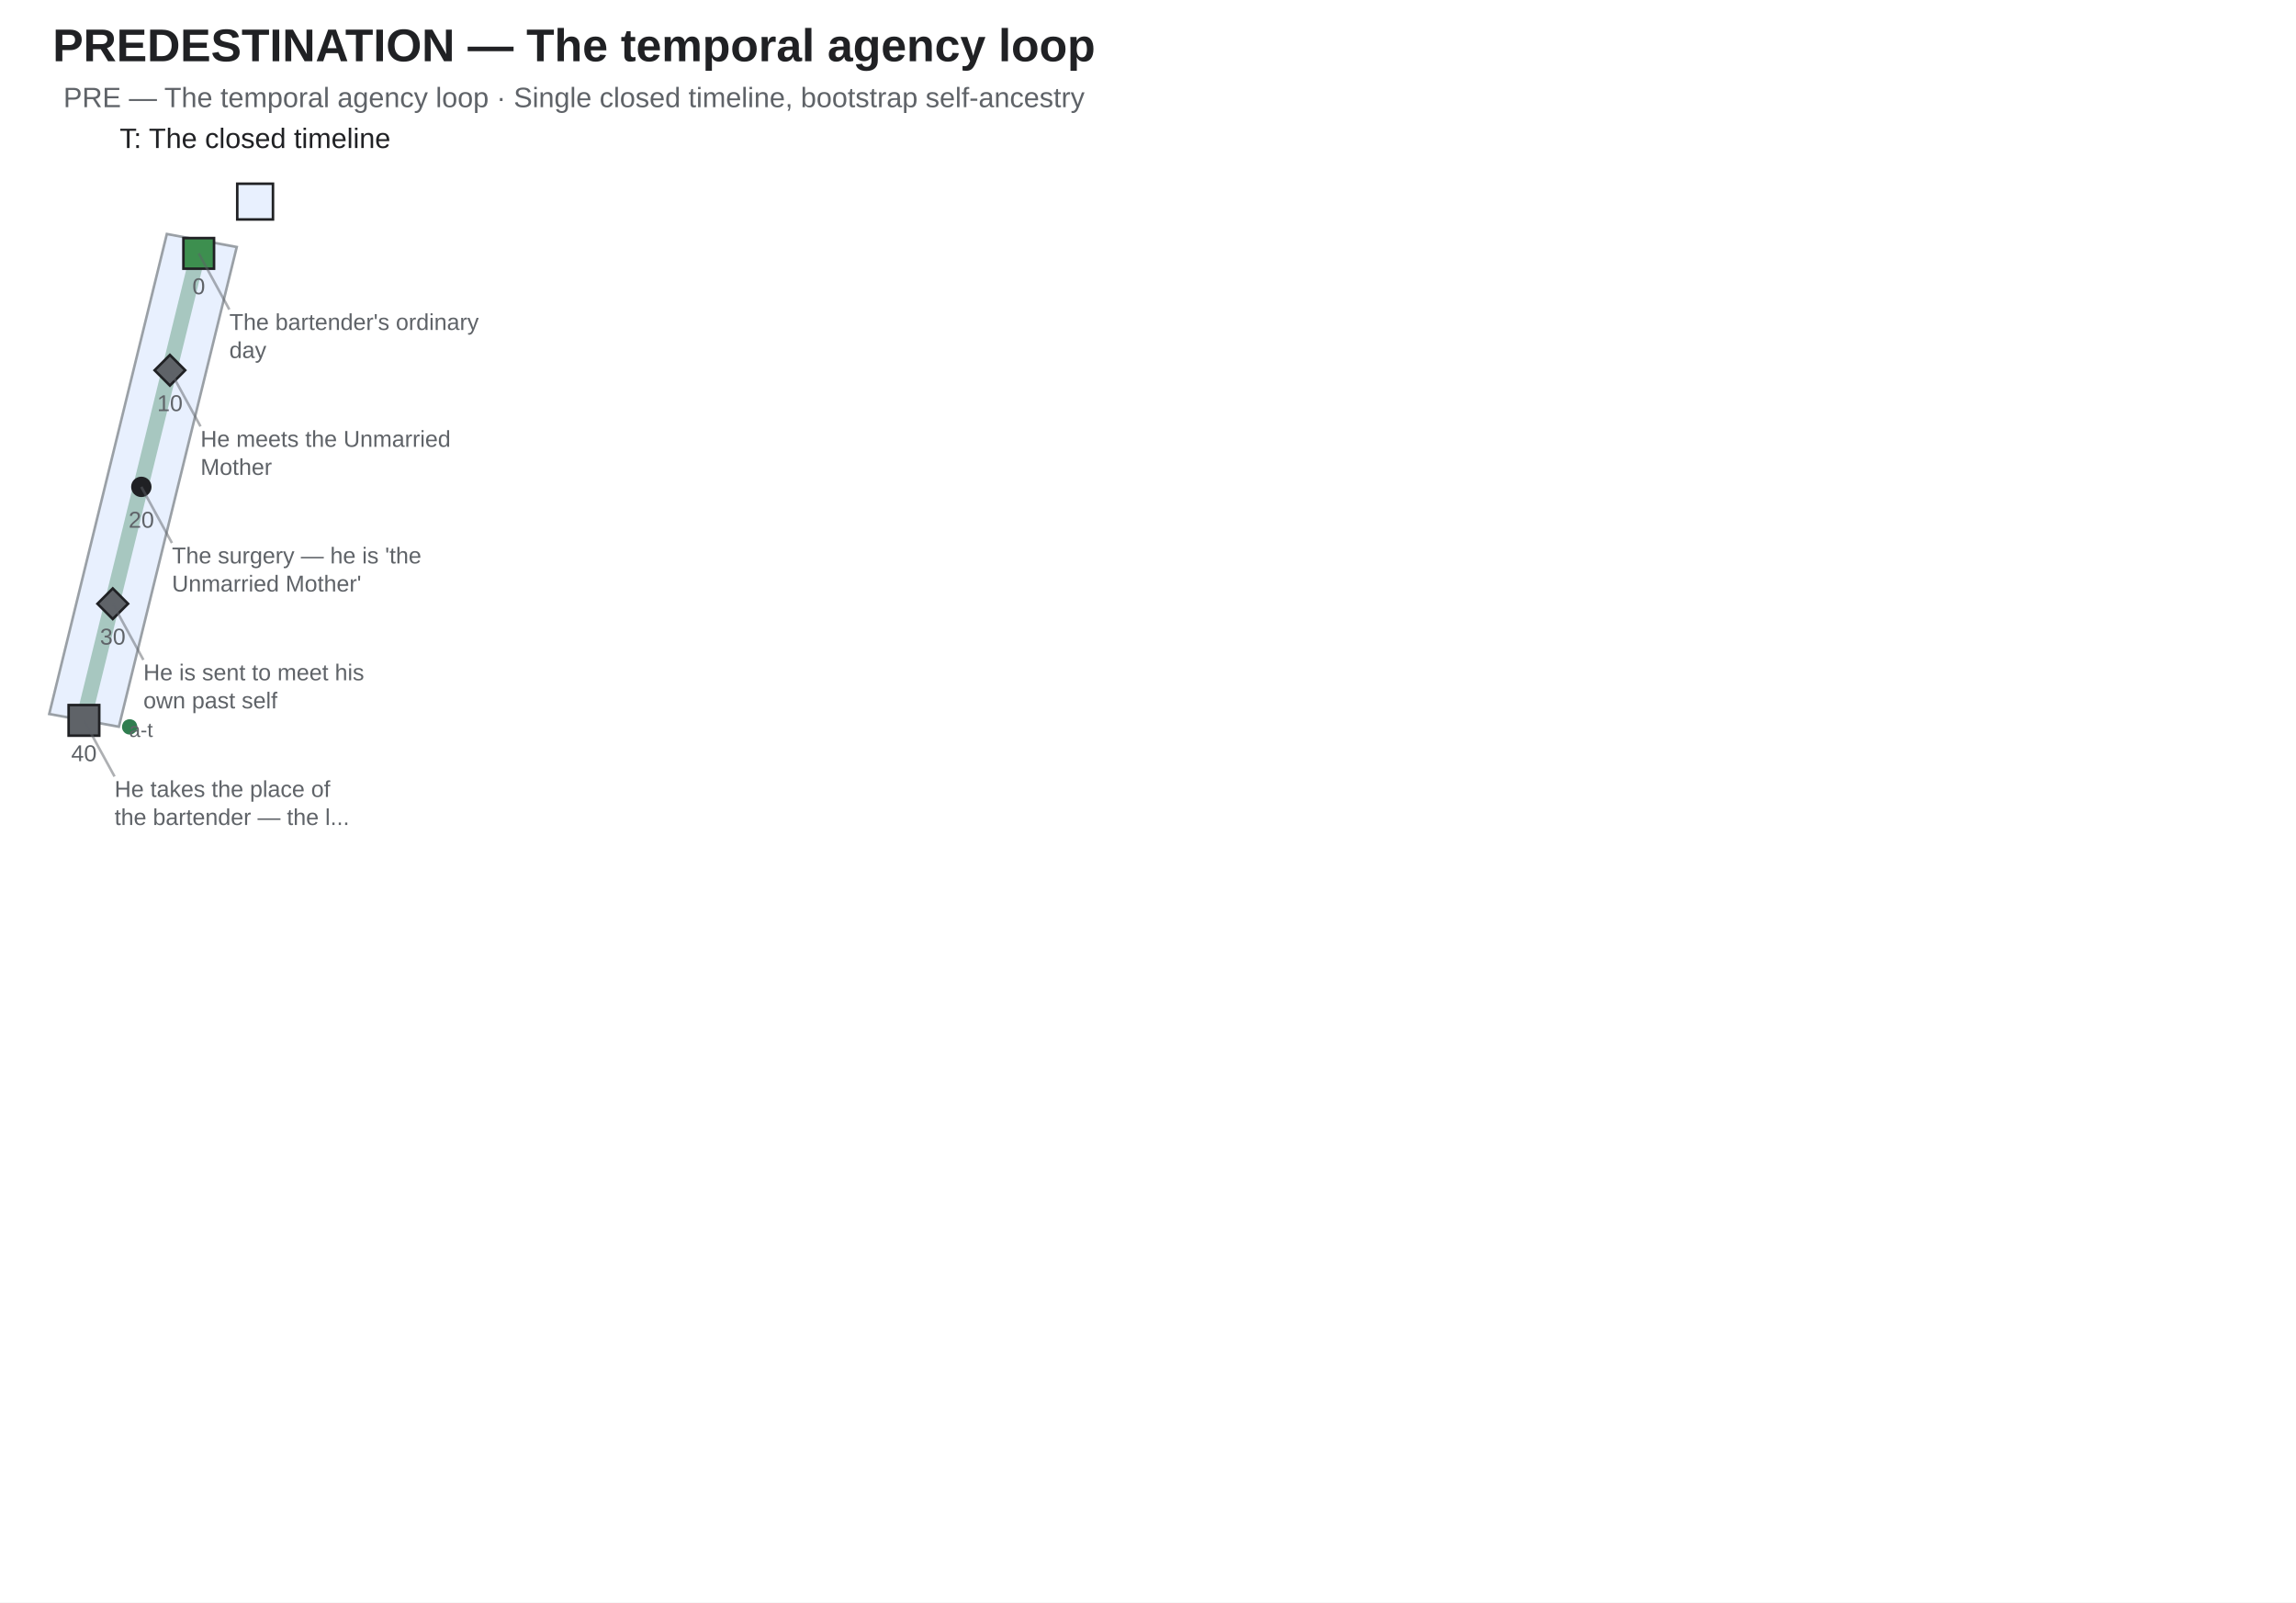
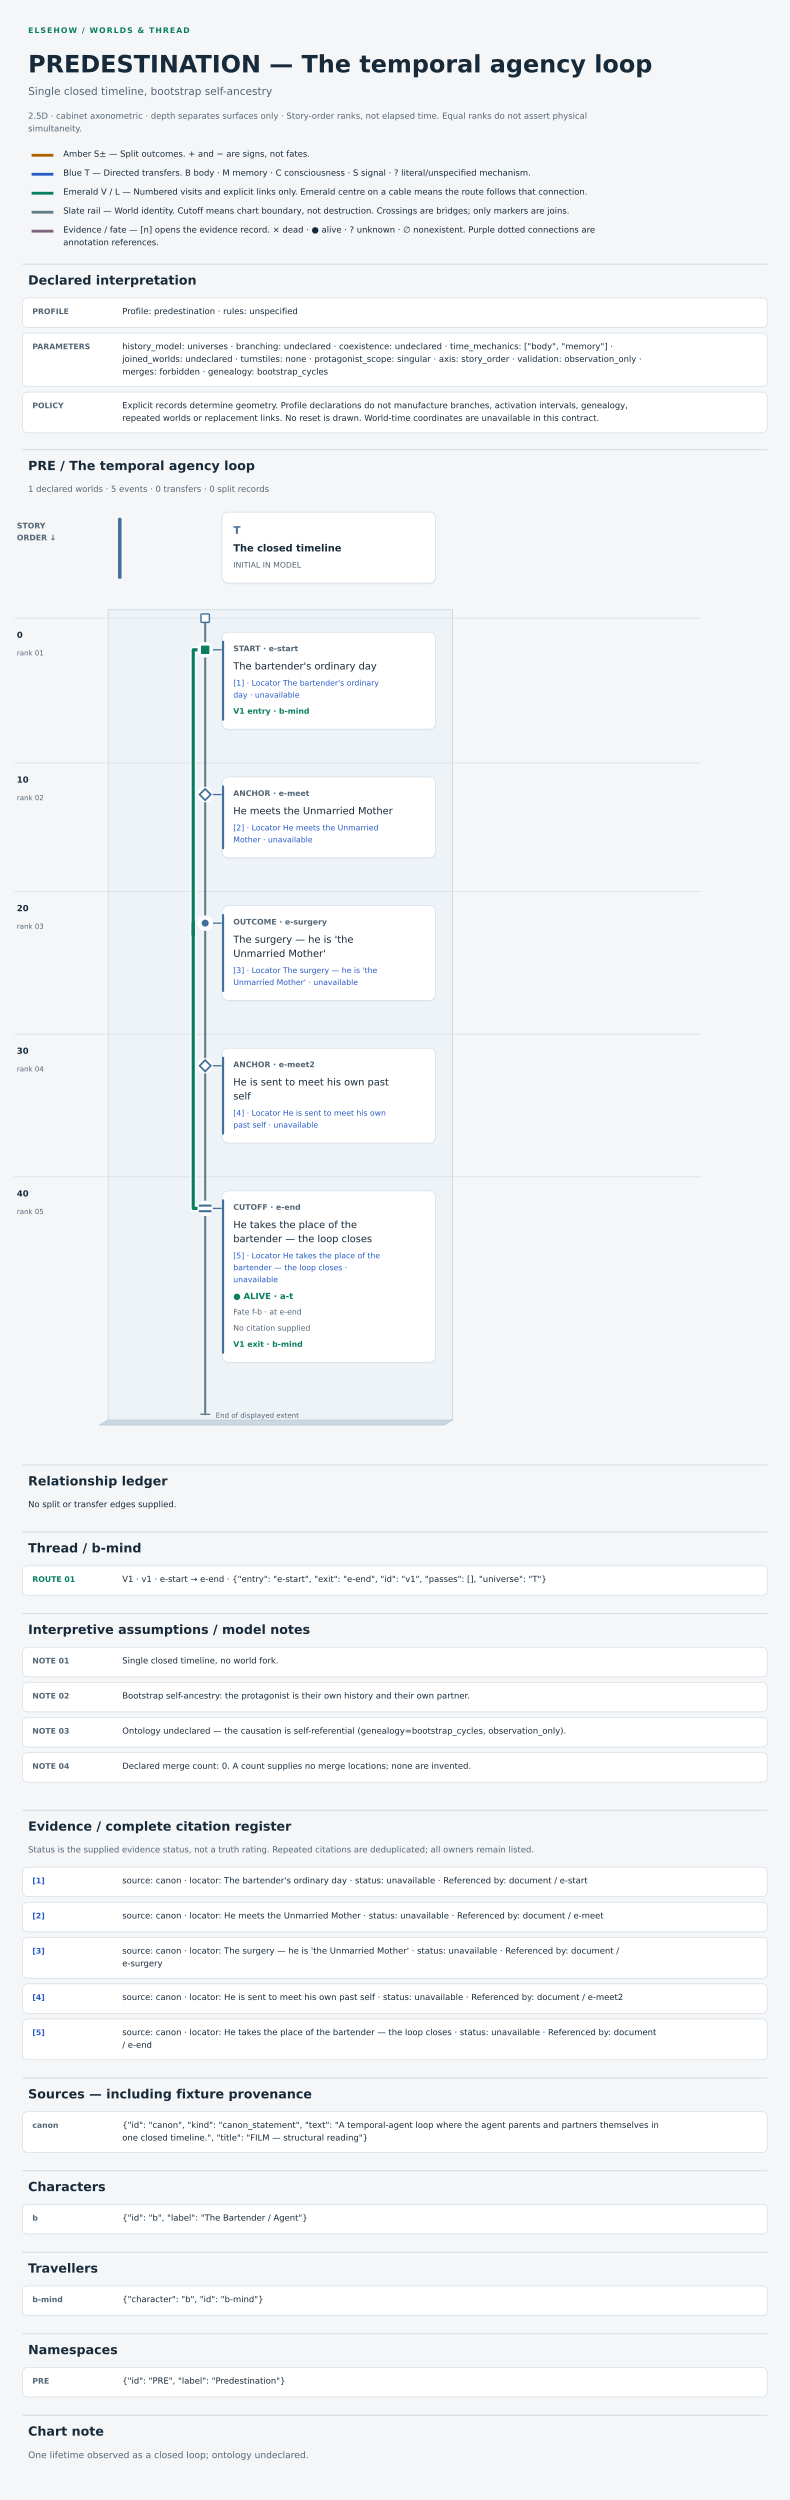
- <svg xmlns="http://www.w3.org/2000/svg" width="900" height="628" viewBox="0 0 900 628" font-family="Arial, Helvetica, sans-serif">
-   <rect width="900" height="628" fill="#ffffff" />
-   <g transform="translate(0,0)">
-     <text x="225" y="24" text-anchor="middle" font-size="18" font-weight="bold" fill="#202124">PREDESTINATION — The temporal agency loop</text>
-     <text x="225" y="42" text-anchor="middle" font-size="11" fill="#5f6368">PRE — The temporal agency loop · Single closed timeline, bootstrap self-ancestry</text>
-     <line x1="79.1" y1="94.2" x2="32.9" y2="282.3" stroke="#9aa0a6" stroke-width="2" stroke-opacity="1.0" />
-     <rect x="93.0" y="72.0" width="14" height="14" fill="#e8f0fe" stroke="#202124" />
-     <text x="100.0" y="58.0" text-anchor="middle" font-size="11" fill="#202124">T: The closed timeline</text>
-     <polygon points="65.4,91.7 92.8,96.8 46.6,284.8 19.3,279.8" fill="#e8f0fe" stroke="#9aa0a6" stroke-width="1" />
-     <line x1="77.9" y1="98.3" x2="32.9" y2="281.3" stroke="#2f7d4f" stroke-width="6" stroke-opacity="0.35" stroke-linecap="round" />
-     <rect x="71.9" y="93.3" width="12" height="12" fill="#3d8f4f" stroke="#202124" />
-     <text x="77.9" y="115.3" text-anchor="middle" font-size="9" fill="#5f6368">0</text>
-     <path d="M 66.6 139.1 L 72.6 145.1 L 66.6 151.1 L 60.6 145.1 Z" fill="#5f6368" stroke="#202124" />
-     <text x="66.6" y="161.1" text-anchor="middle" font-size="9" fill="#5f6368">10</text>
-     <circle cx="55.4" cy="190.8" r="4" fill="#202124" />
-     <text x="55.4" y="206.8" text-anchor="middle" font-size="9" fill="#5f6368">20</text>
-     <path d="M 44.2 230.6 L 50.2 236.6 L 44.2 242.6 L 38.2 236.6 Z" fill="#5f6368" stroke="#202124" />
-     <text x="44.2" y="252.6" text-anchor="middle" font-size="9" fill="#5f6368">30</text>
-     <rect x="26.9" y="276.3" width="12" height="12" fill="#5f6368" stroke="#202124" />
-     <text x="32.9" y="298.3" text-anchor="middle" font-size="9" fill="#5f6368">40</text>
-     <text x="46.6" y="288.8" font-size="14" font-weight="bold" fill="#2f7d4f">●</text>
-     <text x="50.6" y="288.8" font-size="8" fill="#5f6368">a-t</text>
-     <line x1="77.9" y1="99.3" x2="89.9" y2="121.3" stroke="#5f6368" stroke-width="1" stroke-opacity="0.5" />
-     <text x="89.9" y="129.3" font-size="9" fill="#5f6368">The bartender's ordinary</text>
-     <text x="89.9" y="140.3" font-size="9" fill="#5f6368">day</text>
-     <line x1="66.6" y1="145.1" x2="78.6" y2="167.1" stroke="#5f6368" stroke-width="1" stroke-opacity="0.5" />
-     <text x="78.6" y="175.1" font-size="9" fill="#5f6368">He meets the Unmarried</text>
-     <text x="78.6" y="186.1" font-size="9" fill="#5f6368">Mother</text>
-     <line x1="55.4" y1="190.8" x2="67.4" y2="212.8" stroke="#5f6368" stroke-width="1" stroke-opacity="0.5" />
-     <text x="67.4" y="220.8" font-size="9" fill="#5f6368">The surgery — he is 'the</text>
-     <text x="67.4" y="231.8" font-size="9" fill="#5f6368">Unmarried Mother'</text>
-     <line x1="44.2" y1="236.6" x2="56.2" y2="258.6" stroke="#5f6368" stroke-width="1" stroke-opacity="0.5" />
-     <text x="56.2" y="266.6" font-size="9" fill="#5f6368">He is sent to meet his</text>
-     <text x="56.2" y="277.6" font-size="9" fill="#5f6368">own past self</text>
-     <line x1="32.9" y1="282.3" x2="44.9" y2="304.3" stroke="#5f6368" stroke-width="1" stroke-opacity="0.5" />
-     <text x="44.9" y="312.3" font-size="9" fill="#5f6368">He takes the place of</text>
-     <text x="44.9" y="323.3" font-size="9" fill="#5f6368">the bartender — the l...</text>
-   </g>
+ <svg xmlns="http://www.w3.org/2000/svg" width="1124" height="3558" viewBox="0 0 1124 3558" font-family="DejaVu Sans, Arial, Helvetica, sans-serif" role="img" aria-labelledby="atlas-title atlas-desc">
+   <rect width="1124" height="3558" fill="#f5f6f8" />
+   <defs>
+     <marker id="arrow-split" viewBox="0 0 10 10" refX="8" refY="5" markerWidth="7" markerHeight="7" markerUnits="userSpaceOnUse" orient="auto" overflow="visible">
+       <path d="M 1 1 L 9 5 L 1 9 Z" fill="#ad6200" />
+     </marker>
+     <marker id="arrow-transfer" viewBox="0 0 10 10" refX="8" refY="5" markerWidth="7" markerHeight="7" markerUnits="userSpaceOnUse" orient="auto" overflow="visible">
+       <path d="M 1 1 L 9 5 L 1 9 Z" fill="#285ac7" />
+     </marker>
+     <marker id="arrow-route" viewBox="0 0 10 10" refX="8" refY="5" markerWidth="7" markerHeight="7" markerUnits="userSpaceOnUse" orient="auto" overflow="visible">
+       <path d="M 1 1 L 9 5 L 1 9 Z" fill="#087d60" />
+     </marker>
+     <marker id="arrow-reference" viewBox="0 0 10 10" refX="8" refY="5" markerWidth="7" markerHeight="7" markerUnits="userSpaceOnUse" orient="auto" overflow="visible">
+       <path d="M 1 1 L 9 5 L 1 9 Z" fill="#7a637c" />
+     </marker>
+   </defs>
+   <style>
+ text { font-kerning: normal; }
+ a { cursor: pointer; }
+ a:hover text { text-decoration: underline; }
+ .card:hover &gt; rect { stroke: #879ead; }
+ :target &gt; rect { stroke: #285ac7; stroke-width: 2; }
+ .hide-split .layer-split,
+ .hide-transfer .layer-transfer,
+ .hide-route .layer-route,
+ .hide-evidence .citation { display: none; }
+ </style>
+   <text letter-spacing="1.5" x="40" y="47" font-size="11" fill="#087d60" font-weight="bold">ELSEHOW  /  WORLDS &amp; THREAD</text>
+   <text x="40" y="103" font-size="34" fill="#172a3a" font-weight="bold">PREDESTINATION — The temporal agency loop</text>
+   <text x="40" y="135" font-size="15" fill="#526575">Single closed timeline, bootstrap self-ancestry</text>
+   <text x="40" y="169" font-size="12" fill="#526575">2.5D · cabinet axonometric · depth separates surfaces only · Story-order ranks, not elapsed time. Equal ranks do not assert physical</text>
+   <text x="40" y="187" font-size="12" fill="#526575">simultaneity.</text>
+   <line x1="45" y1="221" x2="76" y2="221" stroke="#ad6200" stroke-width="4" />
+   <text x="90" y="223" font-size="12" fill="#172a3a">Amber S± — Split outcomes. + and − are signs, not fates.</text>
+   <line x1="45" y1="248" x2="76" y2="248" stroke="#285ac7" stroke-width="4" />
+   <text x="90" y="250" font-size="12" fill="#172a3a">Blue T — Directed transfers. B body · M memory · C consciousness · S signal · ? literal/unspecified mechanism.</text>
+   <line x1="45" y1="275" x2="76" y2="275" stroke="#087d60" stroke-width="4" />
+   <text x="90" y="277" font-size="12" fill="#172a3a">Emerald V / L — Numbered visits and explicit links only. Emerald centre on a cable means the route follows that connection.</text>
+   <line x1="45" y1="302" x2="76" y2="302" stroke="#667b8a" stroke-width="4" />
+   <text x="90" y="304" font-size="12" fill="#172a3a">Slate rail — World identity. Cutoff means chart boundary, not destruction. Crossings are bridges; only markers are joins.</text>
+   <line x1="45" y1="329" x2="76" y2="329" stroke="#7a637c" stroke-width="4" />
+   <text x="90" y="331" font-size="12" fill="#172a3a">Evidence / fate — [n] opens the evidence record. × dead · ● alive · ? unknown · ∅ nonexistent. Purple dotted connections are</text>
+   <text x="90" y="349" font-size="12" fill="#172a3a">annotation references.</text>
+   <g>
+     <line x1="32" y1="376" x2="1092" y2="376" stroke="#d3dde5" stroke-width="1.5" />
+     <text x="40" y="405" font-size="18" fill="#172a3a" font-weight="bold">Declared interpretation</text>
+   </g>
+   <g>
+     <rect x="32" y="424" width="1060" height="42" fill="#ffffff" stroke="#d3dde5" rx="7" />
+     <text x="46" y="447" font-size="11" fill="#526575" font-weight="bold">PROFILE</text>
+     <text x="174" y="447" font-size="12" fill="#172a3a">Profile: predestination · rules: unspecified</text>
+   </g>
+   <g>
+     <rect x="32" y="474" width="1060" height="76" fill="#ffffff" stroke="#d3dde5" rx="7" />
+     <text x="46" y="497" font-size="11" fill="#526575" font-weight="bold">PARAMETERS</text>
+     <text x="174" y="497" font-size="12" fill="#172a3a">history_model: universes · branching: undeclared · coexistence: undeclared · time_mechanics: ["body", "memory"] ·</text>
+     <text x="174" y="515" font-size="12" fill="#172a3a">joined_worlds: undeclared · turnstiles: none · protagonist_scope: singular · axis: story_order · validation: observation_only ·</text>
+     <text x="174" y="533" font-size="12" fill="#172a3a">merges: forbidden · genealogy: bootstrap_cycles</text>
+   </g>
+   <g>
+     <rect x="32" y="558" width="1060" height="58" fill="#ffffff" stroke="#d3dde5" rx="7" />
+     <text x="46" y="581" font-size="11" fill="#526575" font-weight="bold">POLICY</text>
+     <text x="174" y="581" font-size="12" fill="#172a3a">Explicit records determine geometry. Profile declarations do not manufacture branches, activation intervals, genealogy,</text>
+     <text x="174" y="599" font-size="12" fill="#172a3a">repeated worlds or replacement links. No reset is drawn. World-time coordinates are unavailable in this contract.</text>
+   </g>
+   <g id="g1">
+     <line x1="32" y1="640" x2="1092" y2="640" stroke="#d3dde5" stroke-width="1.5" />
+     <text x="40" y="669" font-size="18" fill="#172a3a" font-weight="bold">PRE  /  The temporal agency loop</text>
+   </g>
+   <text x="40" y="700" font-size="12" fill="#526575">1 declared worlds · 5 events · 0 transfers · 0 split records</text>
+   <g transform="translate(0 732.00)" role="group" aria-label="Atlas for PRE">
+     <text x="24" y="20" font-size="11" fill="#526575" font-weight="bold">STORY</text>
+     <text x="24" y="37" font-size="11" fill="#526575" font-weight="bold">ORDER ↓</text>
+     <polygon points="644.00,135.80 632.00,143.00 632.00,1296.00 644.00,1288.80" fill="#d9e2ea" stroke="#becbd6" stroke-width="1" />
+     <polygon points="154.00,1288.80 644.00,1288.80 632.00,1296.00 142.00,1296.00" fill="#cbd7e1" stroke="#b7c6d2" stroke-width="1" />
+     <polygon points="154.00,135.80 644.00,135.80 644.00,1288.80 154.00,1288.80" fill="#eef3f7" stroke="#c7d3dd" stroke-width="1" />
+     <g class="card" role="group" aria-label="{}">
+       <rect x="316.0" y="-1.2" width="304" height="101" fill="#e7edf2" rx="9" />
+       <rect x="316.0" y="-3.2" width="304" height="101" fill="#ffffff" stroke="#d3dde5" rx="9" />
+       <text x="332.0" y="27.8" font-size="15" fill="#416f99" font-weight="bold">T</text>
+       <text x="332.0" y="52.8" font-size="14" fill="#172a3a" font-weight="bold">The closed timeline</text>
+       <text x="332.0" y="75.8" font-size="11" fill="#526575">INITIAL IN MODEL</text>
+     </g>
+     <rect x="168.0" y="4.8" width="5" height="87" fill="#416f99" rx="2" />
+     <line x1="20" y1="147.8" x2="998" y2="147.8" stroke="#d3dde5" stroke-width="1" />
+     <text x="24" y="175.8" font-size="12" fill="#172a3a" font-weight="bold">0</text>
+     <text x="24" y="200.8" font-size="10" fill="#526575">rank 01</text>
+     <line x1="20" y1="353.8" x2="998" y2="353.8" stroke="#d3dde5" stroke-width="1" />
+     <text x="24" y="381.8" font-size="12" fill="#172a3a" font-weight="bold">10</text>
+     <text x="24" y="406.8" font-size="10" fill="#526575">rank 02</text>
+     <line x1="20" y1="536.8" x2="998" y2="536.8" stroke="#d3dde5" stroke-width="1" />
+     <text x="24" y="564.8" font-size="12" fill="#172a3a" font-weight="bold">20</text>
+     <text x="24" y="589.8" font-size="10" fill="#526575">rank 03</text>
+     <line x1="20" y1="739.8" x2="998" y2="739.8" stroke="#d3dde5" stroke-width="1" />
+     <text x="24" y="767.8" font-size="12" fill="#172a3a" font-weight="bold">30</text>
+     <text x="24" y="792.8" font-size="10" fill="#526575">rank 04</text>
+     <line x1="20" y1="942.8" x2="998" y2="942.8" stroke="#d3dde5" stroke-width="1" />
+     <text x="24" y="970.8" font-size="12" fill="#172a3a" font-weight="bold">40</text>
+     <text x="24" y="995.8" font-size="10" fill="#526575">rank 05</text>
+     <path d="M 292.00 147.80 L 292.00 1280.80" fill="none" stroke="#667b8a" stroke-width="3" stroke-linejoin="round" stroke-linecap="round" />
+     <rect x="286.0" y="141.8" width="12" height="12" fill="#ffffff" stroke="#416f99" rx="1" stroke-width="2" />
+     <line x1="285.0" y1="1280.8" x2="299.0" y2="1280.8" stroke="#667b8a" stroke-width="2" />
+     <text x="307.0" y="1285.8" font-size="10" fill="#526575">End of displayed extent</text>
+     <g class="layer-route">
+       <path d="M 284.00 192.80 L 275.00 192.80 L 275.00 987.80 L 282.00 987.80" fill="none" stroke="#ffffff" stroke-width="8.5" stroke-linejoin="round" stroke-linecap="round" />
+       <path d="M 284.00 192.80 L 275.00 192.80 L 275.00 987.80 L 282.00 987.80" fill="none" stroke="#087d60" stroke-width="4.5" stroke-linejoin="round" stroke-linecap="round" marker-end="url(#arrow-route)" />
+       <path d="M 275.00 581.30 L 275.00 599.30" fill="none" stroke="#087d60" stroke-width="4.5" stroke-linejoin="round" stroke-linecap="round" marker-end="url(#arrow-route)" />
+     </g>
+     <line x1="302.0" y1="192.8" x2="316.0" y2="192.8" stroke="#416f99" stroke-width="1.8" />
+     <g id="g1-item-1" class="card" role="group" aria-label="{&quot;cite&quot;: {&quot;locator&quot;: &quot;The bartender's ordinary day&quot;, &quot;page&quot;: null, &quot;scene&quot;: null, &quot;source&quot;: &quot;canon&quot;, &quot;status&quot;: &quot;unavailable&quot;}, &quot;id&quot;: &quot;e-start&quot;, &quot;kind&quot;: &quot;start&quot;, &quot;label&quot;: &quot;The bartender's ordinary day&quot;, &quot;order&quot;: 0, &quot;universe&quot;: &quot;T&quot;}">
+       <rect x="316.0" y="169.8" width="304" height="138" fill="#e7edf2" rx="9" />
+       <rect x="316.0" y="167.8" width="304" height="138" fill="#ffffff" stroke="#d3dde5" rx="9" />
+       <rect x="316.0" y="179.8" width="3" height="114" fill="#416f99" rx="1.5" />
+       <text x="332.0" y="194.8" font-size="11" fill="#526575" font-weight="bold">START · e-start</text>
+       <text x="332.0" y="220.8" font-size="14" fill="#172a3a">The bartender's ordinary day</text>
+       <a href="#evidence-1" class="citation" aria-label="[1] · Locator The bartender's ordinary day · unavailable">
+         <text x="332.0" y="243.8" font-size="11" fill="#285ac7">[1] · Locator The bartender's ordinary</text>
+         <text x="332.0" y="260.8" font-size="11" fill="#285ac7">day · unavailable</text>
+       </a>
+       <text x="332.0" y="283.8" font-size="11" fill="#087d60" font-weight="bold">V1 entry · b-mind</text>
+     </g>
+     <line x1="302.0" y1="398.8" x2="316.0" y2="398.8" stroke="#416f99" stroke-width="1.8" />
+     <g id="g1-item-2" class="card" role="group" aria-label="{&quot;cite&quot;: {&quot;locator&quot;: &quot;He meets the Unmarried Mother&quot;, &quot;page&quot;: null, &quot;scene&quot;: null, &quot;source&quot;: &quot;canon&quot;, &quot;status&quot;: &quot;unavailable&quot;}, &quot;id&quot;: &quot;e-meet&quot;, &quot;kind&quot;: &quot;anchor&quot;, &quot;label&quot;: &quot;He meets the Unmarried Mother&quot;, &quot;order&quot;: 10, &quot;universe&quot;: &quot;T&quot;}">
+       <rect x="316.0" y="375.8" width="304" height="115" fill="#e7edf2" rx="9" />
+       <rect x="316.0" y="373.8" width="304" height="115" fill="#ffffff" stroke="#d3dde5" rx="9" />
+       <rect x="316.0" y="385.8" width="3" height="91" fill="#416f99" rx="1.5" />
+       <text x="332.0" y="400.8" font-size="11" fill="#526575" font-weight="bold">ANCHOR · e-meet</text>
+       <text x="332.0" y="426.8" font-size="14" fill="#172a3a">He meets the Unmarried Mother</text>
+       <a href="#evidence-2" class="citation" aria-label="[2] · Locator He meets the Unmarried Mother · unavailable">
+         <text x="332.0" y="449.8" font-size="11" fill="#285ac7">[2] · Locator He meets the Unmarried</text>
+         <text x="332.0" y="466.8" font-size="11" fill="#285ac7">Mother · unavailable</text>
+       </a>
+     </g>
+     <line x1="302.0" y1="581.8" x2="316.0" y2="581.8" stroke="#416f99" stroke-width="1.8" />
+     <g id="g1-item-3" class="card" role="group" aria-label="{&quot;cite&quot;: {&quot;locator&quot;: &quot;The surgery — he is 'the Unmarried Mother'&quot;, &quot;page&quot;: null, &quot;scene&quot;: null, &quot;source&quot;: &quot;canon&quot;, &quot;status&quot;: &quot;unavailable&quot;}, &quot;id&quot;: &quot;e-surgery&quot;, &quot;kind&quot;: &quot;outcome&quot;, &quot;label&quot;: &quot;The surgery — he is 'the Unmarried Mother'&quot;, &quot;order&quot;: 20, &quot;universe&quot;: &quot;T&quot;}">
+       <rect x="316.0" y="558.8" width="304" height="135" fill="#e7edf2" rx="9" />
+       <rect x="316.0" y="556.8" width="304" height="135" fill="#ffffff" stroke="#d3dde5" rx="9" />
+       <rect x="316.0" y="568.8" width="3" height="111" fill="#416f99" rx="1.5" />
+       <text x="332.0" y="583.8" font-size="11" fill="#526575" font-weight="bold">OUTCOME · e-surgery</text>
+       <text x="332.0" y="609.8" font-size="14" fill="#172a3a">The surgery — he is 'the</text>
+       <text x="332.0" y="629.8" font-size="14" fill="#172a3a">Unmarried Mother'</text>
+       <a href="#evidence-3" class="citation" aria-label="[3] · Locator The surgery — he is 'the Unmarried Mother' · unavailable">
+         <text x="332.0" y="652.8" font-size="11" fill="#285ac7">[3] · Locator The surgery — he is 'the</text>
+         <text x="332.0" y="669.8" font-size="11" fill="#285ac7">Unmarried Mother' · unavailable</text>
+       </a>
+     </g>
+     <line x1="302.0" y1="784.8" x2="316.0" y2="784.8" stroke="#416f99" stroke-width="1.8" />
+     <g id="g1-item-4" class="card" role="group" aria-label="{&quot;cite&quot;: {&quot;locator&quot;: &quot;He is sent to meet his own past self&quot;, &quot;page&quot;: null, &quot;scene&quot;: null, &quot;source&quot;: &quot;canon&quot;, &quot;status&quot;: &quot;unavailable&quot;}, &quot;id&quot;: &quot;e-meet2&quot;, &quot;kind&quot;: &quot;anchor&quot;, &quot;label&quot;: &quot;He is sent to meet his own past self&quot;, &quot;order&quot;: 30, &quot;universe&quot;: &quot;T&quot;}">
+       <rect x="316.0" y="761.8" width="304" height="135" fill="#e7edf2" rx="9" />
+       <rect x="316.0" y="759.8" width="304" height="135" fill="#ffffff" stroke="#d3dde5" rx="9" />
+       <rect x="316.0" y="771.8" width="3" height="111" fill="#416f99" rx="1.5" />
+       <text x="332.0" y="786.8" font-size="11" fill="#526575" font-weight="bold">ANCHOR · e-meet2</text>
+       <text x="332.0" y="812.8" font-size="14" fill="#172a3a">He is sent to meet his own past</text>
+       <text x="332.0" y="832.8" font-size="14" fill="#172a3a">self</text>
+       <a href="#evidence-4" class="citation" aria-label="[4] · Locator He is sent to meet his own past self · unavailable">
+         <text x="332.0" y="855.8" font-size="11" fill="#285ac7">[4] · Locator He is sent to meet his own</text>
+         <text x="332.0" y="872.8" font-size="11" fill="#285ac7">past self · unavailable</text>
+       </a>
+     </g>
+     <line x1="302.0" y1="987.8" x2="316.0" y2="987.8" stroke="#416f99" stroke-width="1.8" />
+     <g id="g1-item-5" class="card" role="group" aria-label="{&quot;cite&quot;: {&quot;locator&quot;: &quot;He takes the place of the bartender — the loop closes&quot;, &quot;page&quot;: null, &quot;scene&quot;: null, &quot;source&quot;: &quot;canon&quot;, &quot;status&quot;: &quot;unavailable&quot;}, &quot;id&quot;: &quot;e-end&quot;, &quot;kind&quot;: &quot;cutoff&quot;, &quot;label&quot;: &quot;He takes the place of the bartender — the loop closes&quot;, &quot;order&quot;: 40, &quot;universe&quot;: &quot;T&quot;}">
+       <rect x="316.0" y="964.8" width="304" height="244" fill="#e7edf2" rx="9" />
+       <rect x="316.0" y="962.8" width="304" height="244" fill="#ffffff" stroke="#d3dde5" rx="9" />
+       <rect x="316.0" y="974.8" width="3" height="220" fill="#416f99" rx="1.5" />
+       <text x="332.0" y="989.8" font-size="11" fill="#526575" font-weight="bold">CUTOFF · e-end</text>
+       <text x="332.0" y="1015.8" font-size="14" fill="#172a3a">He takes the place of the</text>
+       <text x="332.0" y="1035.8" font-size="14" fill="#172a3a">bartender — the loop closes</text>
+       <a href="#evidence-5" class="citation" aria-label="[5] · Locator He takes the place of the bartender — the loop closes · unavailable">
+         <text x="332.0" y="1058.8" font-size="11" fill="#285ac7">[5] · Locator He takes the place of the</text>
+         <text x="332.0" y="1075.8" font-size="11" fill="#285ac7">bartender — the loop closes ·</text>
+         <text x="332.0" y="1092.8" font-size="11" fill="#285ac7">unavailable</text>
+       </a>
+       <text x="332.0" y="1116.8" font-size="12" fill="#087d60" font-weight="bold">● ALIVE · a-t</text>
+       <text x="332.0" y="1138.8" font-size="11" fill="#526575">Fate f-b · at e-end</text>
+       <text x="332.0" y="1161.8" font-size="11" fill="#526575">No citation supplied</text>
+       <text x="332.0" y="1184.8" font-size="11" fill="#087d60" font-weight="bold">V1 exit · b-mind</text>
+     </g>
+     <g class="event-node">
+       <circle cx="292.0" cy="192.8" r="11" fill="#ffffff" />
+       <rect x="285.0" y="185.8" width="14" height="14" fill="#087d60" stroke="#ffffff" rx="2" stroke-width="2" />
+     </g>
+     <g class="event-node">
+       <circle cx="292.0" cy="398.8" r="11" fill="#ffffff" />
+       <polygon points="292.00,390.80 300.00,398.80 292.00,406.80 284.00,398.80" fill="#ffffff" stroke="#416f99" stroke-width="2.5" />
+     </g>
+     <g class="event-node">
+       <circle cx="292.0" cy="581.8" r="11" fill="#ffffff" />
+       <circle cx="292.0" cy="581.8" r="6" fill="#416f99" stroke="#ffffff" stroke-width="2" />
+     </g>
+     <g class="event-node">
+       <circle cx="292.0" cy="784.8" r="11" fill="#ffffff" />
+       <polygon points="292.00,776.80 300.00,784.80 292.00,792.80 284.00,784.80" fill="#ffffff" stroke="#416f99" stroke-width="2.5" />
+     </g>
+     <g class="event-node">
+       <circle cx="292.0" cy="987.8" r="11" fill="#ffffff" />
+       <line x1="283.0" y1="983.8" x2="301.0" y2="983.8" stroke="#416f99" stroke-width="3" />
+       <line x1="283.0" y1="991.8" x2="301.0" y2="991.8" stroke="#416f99" stroke-width="3" />
+     </g>
+   </g>
+   <g id="g1-relationships">
+     <line x1="32" y1="2085" x2="1092" y2="2085" stroke="#d3dde5" stroke-width="1.5" />
+     <text x="40" y="2114" font-size="18" fill="#172a3a" font-weight="bold">Relationship ledger</text>
+   </g>
+   <text x="40" y="2145" font-size="12" fill="#172a3a">No split or transfer edges supplied.</text>
+   <g>
+     <line x1="32" y1="2180.4" x2="1092" y2="2180.4" stroke="#d3dde5" stroke-width="1.5" />
+     <text x="40" y="2209.4" font-size="18" fill="#172a3a" font-weight="bold">Thread / b-mind</text>
+   </g>
+   <g>
+     <rect x="32" y="2228.4" width="1060" height="42" fill="#ffffff" stroke="#d3dde5" rx="7" />
+     <text x="46" y="2251.4" font-size="11" fill="#087d60" font-weight="bold">ROUTE 01</text>
+     <text x="174" y="2251.4" font-size="12" fill="#172a3a">V1 · v1 · e-start → e-end · {"entry": "e-start", "exit": "e-end", "id": "v1", "passes": [], "universe": "T"}</text>
+   </g>
+   <g>
+     <line x1="32" y1="2296.4" x2="1092" y2="2296.4" stroke="#d3dde5" stroke-width="1.5" />
+     <text x="40" y="2325.4" font-size="18" fill="#172a3a" font-weight="bold">Interpretive assumptions / model notes</text>
+   </g>
+   <g>
+     <rect x="32" y="2344.4" width="1060" height="42" fill="#ffffff" stroke="#d3dde5" rx="7" />
+     <text x="46" y="2367.4" font-size="11" fill="#526575" font-weight="bold">NOTE 01</text>
+     <text x="174" y="2367.4" font-size="12" fill="#172a3a">Single closed timeline, no world fork.</text>
+   </g>
+   <g>
+     <rect x="32" y="2394.4" width="1060" height="42" fill="#ffffff" stroke="#d3dde5" rx="7" />
+     <text x="46" y="2417.4" font-size="11" fill="#526575" font-weight="bold">NOTE 02</text>
+     <text x="174" y="2417.4" font-size="12" fill="#172a3a">Bootstrap self-ancestry: the protagonist is their own history and their own partner.</text>
+   </g>
+   <g>
+     <rect x="32" y="2444.4" width="1060" height="42" fill="#ffffff" stroke="#d3dde5" rx="7" />
+     <text x="46" y="2467.4" font-size="11" fill="#526575" font-weight="bold">NOTE 03</text>
+     <text x="174" y="2467.4" font-size="12" fill="#172a3a">Ontology undeclared — the causation is self-referential (genealogy=bootstrap_cycles, observation_only).</text>
+   </g>
+   <g>
+     <rect x="32" y="2494.4" width="1060" height="42" fill="#ffffff" stroke="#d3dde5" rx="7" />
+     <text x="46" y="2517.4" font-size="11" fill="#526575" font-weight="bold">NOTE 04</text>
+     <text x="174" y="2517.4" font-size="12" fill="#172a3a">Declared merge count: 0. A count supplies no merge locations; none are invented.</text>
+   </g>
+   <g id="evidence">
+     <line x1="32" y1="2576.4" x2="1092" y2="2576.4" stroke="#d3dde5" stroke-width="1.5" />
+     <text x="40" y="2605.4" font-size="18" fill="#172a3a" font-weight="bold">Evidence / complete citation register</text>
+   </g>
+   <text x="40" y="2636.4" font-size="12" fill="#526575">Status is the supplied evidence status, not a truth rating. Repeated citations are deduplicated; all owners remain listed.</text>
+   <g id="evidence-1">
+     <rect x="32" y="2657.4" width="1060" height="42" fill="#ffffff" stroke="#d3dde5" rx="7" />
+     <text x="46" y="2680.4" font-size="11" fill="#285ac7" font-weight="bold">[1]</text>
+     <text x="174" y="2680.4" font-size="12" fill="#172a3a">source: canon · locator: The bartender's ordinary day · status: unavailable · Referenced by: document / e-start</text>
+   </g>
+   <g id="evidence-2">
+     <rect x="32" y="2707.4" width="1060" height="42" fill="#ffffff" stroke="#d3dde5" rx="7" />
+     <text x="46" y="2730.4" font-size="11" fill="#285ac7" font-weight="bold">[2]</text>
+     <text x="174" y="2730.4" font-size="12" fill="#172a3a">source: canon · locator: He meets the Unmarried Mother · status: unavailable · Referenced by: document / e-meet</text>
+   </g>
+   <g id="evidence-3">
+     <rect x="32" y="2757.4" width="1060" height="58" fill="#ffffff" stroke="#d3dde5" rx="7" />
+     <text x="46" y="2780.4" font-size="11" fill="#285ac7" font-weight="bold">[3]</text>
+     <text x="174" y="2780.4" font-size="12" fill="#172a3a">source: canon · locator: The surgery — he is 'the Unmarried Mother' · status: unavailable · Referenced by: document /</text>
+     <text x="174" y="2798.4" font-size="12" fill="#172a3a">e-surgery</text>
+   </g>
+   <g id="evidence-4">
+     <rect x="32" y="2823.4" width="1060" height="42" fill="#ffffff" stroke="#d3dde5" rx="7" />
+     <text x="46" y="2846.4" font-size="11" fill="#285ac7" font-weight="bold">[4]</text>
+     <text x="174" y="2846.4" font-size="12" fill="#172a3a">source: canon · locator: He is sent to meet his own past self · status: unavailable · Referenced by: document / e-meet2</text>
+   </g>
+   <g id="evidence-5">
+     <rect x="32" y="2873.4" width="1060" height="58" fill="#ffffff" stroke="#d3dde5" rx="7" />
+     <text x="46" y="2896.4" font-size="11" fill="#285ac7" font-weight="bold">[5]</text>
+     <text x="174" y="2896.4" font-size="12" fill="#172a3a">source: canon · locator: He takes the place of the bartender — the loop closes · status: unavailable · Referenced by: document</text>
+     <text x="174" y="2914.4" font-size="12" fill="#172a3a">/ e-end</text>
+   </g>
+   <g>
+     <line x1="32" y1="2957.4" x2="1092" y2="2957.4" stroke="#d3dde5" stroke-width="1.5" />
+     <text x="40" y="2986.4" font-size="18" fill="#172a3a" font-weight="bold">Sources — including fixture provenance</text>
+   </g>
+   <g>
+     <rect x="32" y="3005.4" width="1060" height="58" fill="#ffffff" stroke="#d3dde5" rx="7" />
+     <text x="46" y="3028.4" font-size="11" fill="#526575" font-weight="bold">canon</text>
+     <text x="174" y="3028.4" font-size="12" fill="#172a3a">{"id": "canon", "kind": "canon_statement", "text": "A temporal-agent loop where the agent parents and partners themselves in</text>
+     <text x="174" y="3046.4" font-size="12" fill="#172a3a">one closed timeline.", "title": "FILM — structural reading"}</text>
+   </g>
+   <g>
+     <line x1="32" y1="3089.4" x2="1092" y2="3089.4" stroke="#d3dde5" stroke-width="1.5" />
+     <text x="40" y="3118.4" font-size="18" fill="#172a3a" font-weight="bold">Characters</text>
+   </g>
+   <g>
+     <rect x="32" y="3137.4" width="1060" height="42" fill="#ffffff" stroke="#d3dde5" rx="7" />
+     <text x="46" y="3160.4" font-size="11" fill="#526575" font-weight="bold">b</text>
+     <text x="174" y="3160.4" font-size="12" fill="#172a3a">{"id": "b", "label": "The Bartender / Agent"}</text>
+   </g>
+   <g>
+     <line x1="32" y1="3205.4" x2="1092" y2="3205.4" stroke="#d3dde5" stroke-width="1.5" />
+     <text x="40" y="3234.4" font-size="18" fill="#172a3a" font-weight="bold">Travellers</text>
+   </g>
+   <g>
+     <rect x="32" y="3253.4" width="1060" height="42" fill="#ffffff" stroke="#d3dde5" rx="7" />
+     <text x="46" y="3276.4" font-size="11" fill="#526575" font-weight="bold">b-mind</text>
+     <text x="174" y="3276.4" font-size="12" fill="#172a3a">{"character": "b", "id": "b-mind"}</text>
+   </g>
+   <g>
+     <line x1="32" y1="3321.4" x2="1092" y2="3321.4" stroke="#d3dde5" stroke-width="1.5" />
+     <text x="40" y="3350.4" font-size="18" fill="#172a3a" font-weight="bold">Namespaces</text>
+   </g>
+   <g>
+     <rect x="32" y="3369.4" width="1060" height="42" fill="#ffffff" stroke="#d3dde5" rx="7" />
+     <text x="46" y="3392.4" font-size="11" fill="#526575" font-weight="bold">PRE</text>
+     <text x="174" y="3392.4" font-size="12" fill="#172a3a">{"id": "PRE", "label": "Predestination"}</text>
+   </g>
+   <g>
+     <line x1="32" y1="3437.4" x2="1092" y2="3437.4" stroke="#d3dde5" stroke-width="1.5" />
+     <text x="40" y="3466.4" font-size="18" fill="#172a3a" font-weight="bold">Chart note</text>
+   </g>
+   <text x="40" y="3498.4" font-size="13" fill="#526575">One lifetime observed as a closed loop; ontology undeclared.</text>
</svg>
